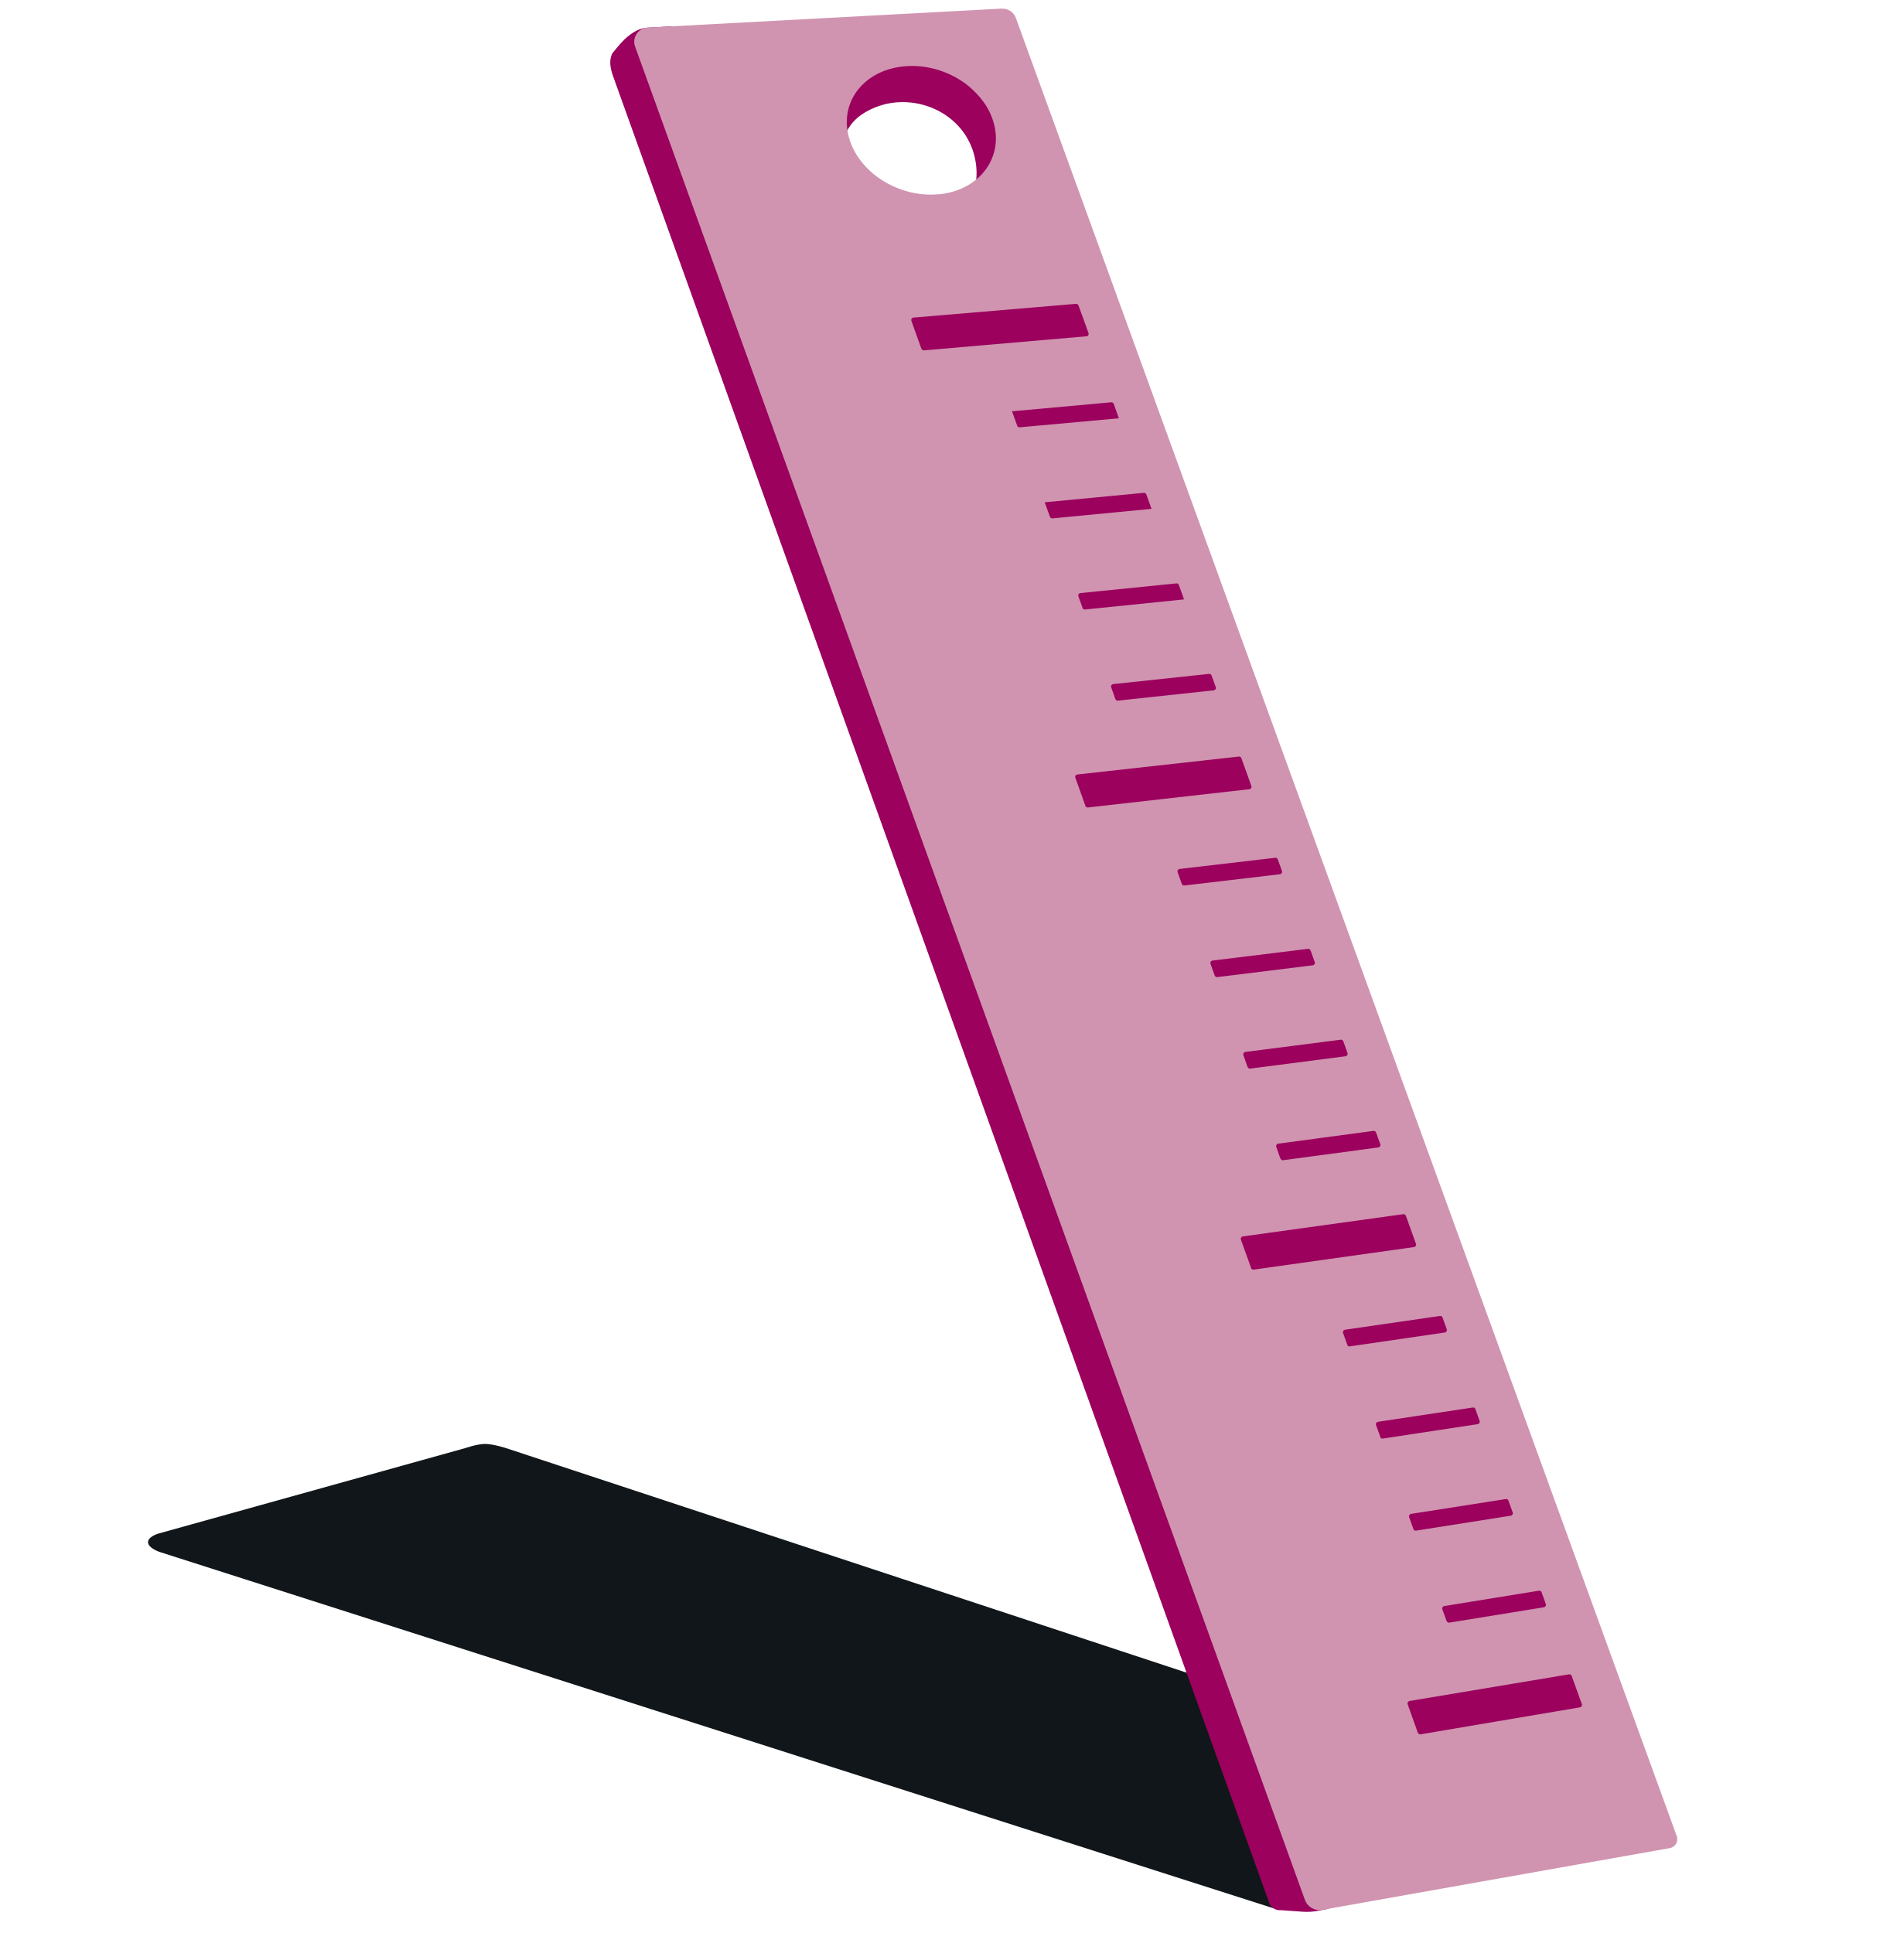
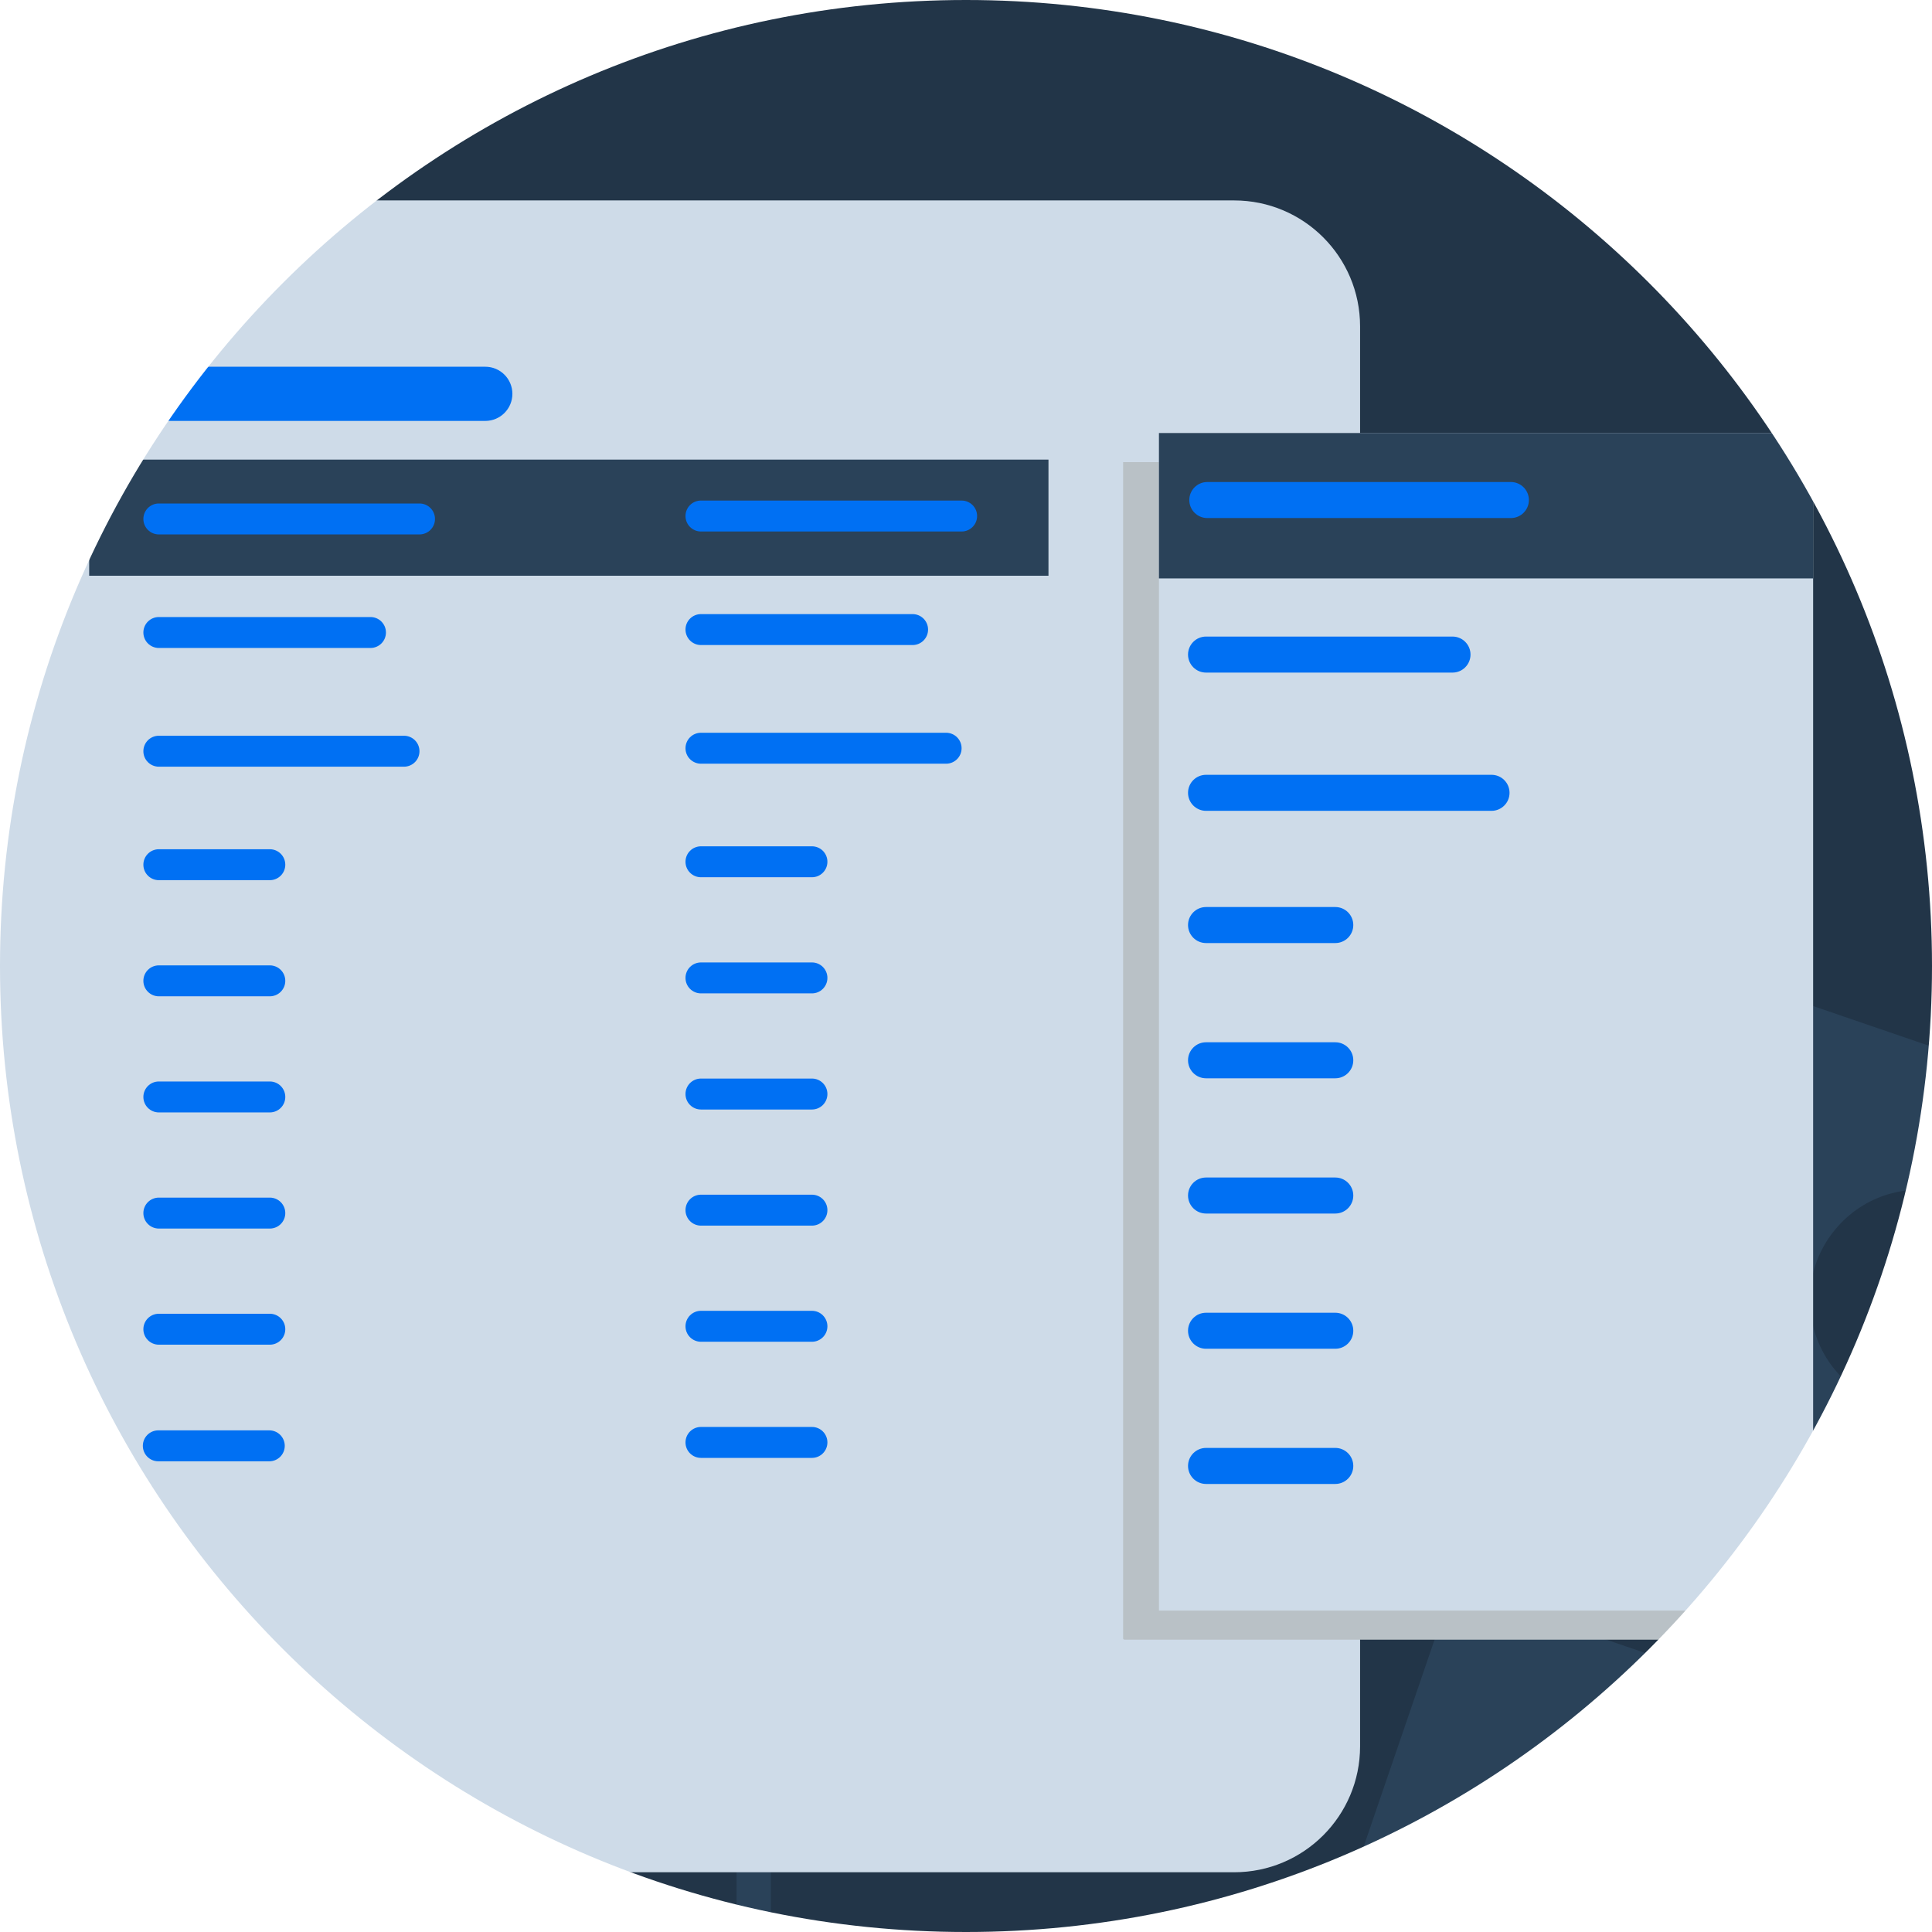
- <svg xmlns="http://www.w3.org/2000/svg" width="128" height="130" viewBox="0 0 128 130" fill="none">
-   <path d="M86.009 128.459L10.766 104.384C10.766 104.384 9.996 104.144 9.957 103.745C9.917 103.347 10.65 103.138 10.65 103.138L31.284 97.389C31.284 97.389 32.083 97.109 32.619 97.109C33.156 97.109 34.023 97.389 34.023 97.389L101.517 119.664L86.009 128.459Z" fill="#101619" />
-   <path d="M67.41 9.42C66.586 5.908 62.677 3.256 58.644 3.545C54.569 3.841 52.018 7.021 52.971 10.591C53.239 11.588 53.752 12.499 54.438 13.287C54.236 12.918 57.156 13.099 57.026 12.701C55.971 9.391 57.062 7.953 58.825 7.231C61.593 6.096 65.148 7.686 65.618 10.988C65.914 13.077 64.744 15.23 62.814 16.105C66.138 15.375 68.147 12.571 67.41 9.413V9.42Z" fill="#9B015D" />
-   <path d="M85.989 128.455L87.622 128.571C87.933 128.593 88.244 128.571 88.547 128.52L89.342 128.369L45.195 1.766L43.554 1.86C43.114 1.888 42.637 2.04 41.972 2.669C41.704 2.922 41.177 3.579 41.177 3.579C40.931 4.049 41.039 4.598 41.213 5.097L85.339 127.971C85.44 128.253 85.693 128.441 85.989 128.463V128.455Z" fill="#9B015D" />
-   <path d="M67.359 0.578L43.547 1.857C42.911 1.893 42.485 2.529 42.702 3.129L87.745 127.781C87.918 128.251 88.403 128.532 88.894 128.446L112.279 124.29C112.648 124.225 112.872 123.842 112.742 123.481L68.305 1.207C68.161 0.817 67.778 0.556 67.359 0.585V0.578ZM63.081 13.066C60.414 13.304 57.718 11.599 57.075 9.221C56.425 6.8 58.152 4.647 60.92 4.452C63.652 4.256 66.304 6.056 66.86 8.433C67.409 10.775 65.726 12.835 63.088 13.073L63.081 13.066Z" fill="#D094B0" />
-   <path d="M61.953 23.454L61.281 21.575C61.245 21.474 61.317 21.366 61.418 21.359L72.352 20.434C72.424 20.434 72.489 20.47 72.518 20.542L73.19 22.399C73.227 22.5 73.162 22.609 73.053 22.616L62.126 23.563C62.054 23.563 61.982 23.527 61.96 23.454H61.953Z" fill="#9B015D" />
-   <path d="M72.984 54.197L72.305 52.303C72.269 52.202 72.334 52.101 72.442 52.087L83.304 50.88C83.376 50.873 83.448 50.916 83.47 50.988L84.142 52.86C84.178 52.961 84.113 53.062 84.005 53.077L73.15 54.305C73.078 54.312 73.006 54.269 72.977 54.197H72.984Z" fill="#9B015D" />
-   <path d="M68.565 28.746C68.493 28.746 68.421 28.71 68.399 28.637L68.045 27.662L74.722 27.055C74.795 27.055 74.867 27.091 74.888 27.163L75.235 28.131L68.558 28.738L68.565 28.746Z" fill="#9B015D" />
-   <path d="M70.764 34.864C70.692 34.864 70.62 34.828 70.598 34.756L70.244 33.781L76.914 33.145C76.987 33.145 77.059 33.181 77.081 33.253L77.427 34.221L70.757 34.864H70.764Z" fill="#9B015D" />
-   <path d="M72.792 40.883L72.51 40.102C72.474 40.001 72.539 39.9 72.647 39.886L79.101 39.235C79.173 39.228 79.245 39.271 79.267 39.344L79.614 40.312L72.951 40.991C72.879 40.998 72.806 40.955 72.785 40.883H72.792Z" fill="#9B015D" />
-   <path d="M74.997 47.012L74.715 46.224C74.679 46.123 74.744 46.022 74.852 46.008L81.299 45.321C81.371 45.314 81.443 45.357 81.465 45.429L81.747 46.21C81.783 46.311 81.718 46.412 81.609 46.427L75.163 47.12C75.091 47.128 75.019 47.084 74.997 47.012Z" fill="#9B015D" />
-   <path d="M84.124 85.278L83.438 83.37C83.402 83.276 83.467 83.167 83.568 83.153L94.357 81.657C94.43 81.65 94.509 81.693 94.531 81.765L95.21 83.652C95.246 83.746 95.181 83.854 95.08 83.868L84.291 85.386C84.218 85.393 84.139 85.35 84.117 85.278H84.124Z" fill="#9B015D" />
-   <path d="M79.464 59.444L79.182 58.657C79.146 58.556 79.211 58.454 79.312 58.44L85.744 57.688C85.816 57.681 85.888 57.724 85.917 57.797L86.199 58.577C86.235 58.678 86.17 58.779 86.069 58.794L79.637 59.553C79.565 59.56 79.493 59.517 79.464 59.444Z" fill="#9B015D" />
-   <path d="M81.675 65.606L81.393 64.818C81.357 64.724 81.422 64.615 81.523 64.601L87.947 63.813C88.02 63.806 88.092 63.849 88.121 63.922L88.403 64.702C88.439 64.796 88.374 64.904 88.273 64.919L81.848 65.714C81.776 65.721 81.704 65.678 81.675 65.606Z" fill="#9B015D" />
-   <path d="M83.886 71.758L83.604 70.963C83.568 70.869 83.633 70.761 83.734 70.746L90.151 69.923C90.223 69.915 90.296 69.959 90.325 70.031L90.606 70.819C90.643 70.913 90.578 71.021 90.476 71.036L84.059 71.867C83.987 71.874 83.915 71.831 83.886 71.758Z" fill="#9B015D" />
-   <path d="M86.097 77.927L85.815 77.132C85.779 77.038 85.844 76.93 85.945 76.915L92.355 76.055C92.427 76.048 92.499 76.092 92.528 76.164L92.81 76.952C92.846 77.046 92.781 77.154 92.68 77.168L86.277 78.028C86.205 78.036 86.133 77.992 86.104 77.92L86.097 77.927Z" fill="#9B015D" />
-   <path d="M95.335 116.536L94.649 114.613C94.613 114.519 94.678 114.418 94.772 114.397L105.496 112.604C105.575 112.59 105.648 112.633 105.677 112.706L106.363 114.606C106.399 114.7 106.334 114.801 106.24 114.823L95.523 116.637C95.444 116.651 95.371 116.608 95.343 116.536H95.335Z" fill="#9B015D" />
-   <path d="M90.594 90.439L90.305 89.644C90.269 89.55 90.334 89.442 90.435 89.427L96.823 88.502C96.903 88.488 96.975 88.539 96.997 88.611L97.279 89.399C97.315 89.493 97.25 89.601 97.149 89.615L90.76 90.548C90.681 90.562 90.609 90.511 90.587 90.439H90.594Z" fill="#9B015D" />
-   <path d="M92.811 96.632L92.522 95.837C92.486 95.743 92.551 95.635 92.652 95.62L99.033 94.659C99.112 94.645 99.185 94.688 99.206 94.767L99.488 95.562C99.524 95.656 99.459 95.765 99.358 95.779L92.977 96.748C92.898 96.762 92.825 96.719 92.804 96.639L92.811 96.632Z" fill="#9B015D" />
-   <path d="M95.037 102.831L94.748 102.029C94.712 101.935 94.777 101.834 94.879 101.813L101.252 100.815C101.332 100.801 101.404 100.844 101.426 100.924L101.715 101.719C101.751 101.813 101.686 101.914 101.585 101.935L95.211 102.94C95.131 102.954 95.059 102.911 95.037 102.831Z" fill="#9B015D" />
-   <path d="M97.272 109.032L96.983 108.23C96.947 108.136 97.012 108.034 97.106 108.013L103.472 106.979C103.552 106.965 103.624 107.008 103.653 107.081L103.942 107.875C103.978 107.969 103.913 108.071 103.819 108.092L97.453 109.126C97.373 109.14 97.301 109.097 97.272 109.017V109.032Z" fill="#9B015D" />
+ <svg xmlns="http://www.w3.org/2000/svg" width="128" height="128" viewBox="0 0 128 128" fill="none">
+   <mask id="mask0_2810_46787" style="mask-type:alpha" maskUnits="userSpaceOnUse" x="0" y="0" width="128" height="128">
+     <circle cx="64" cy="64" r="64" fill="#EBF8FF" />
+   </mask>
+   <g mask="url(#mask0_2810_46787)">
+     <path d="M161.978 -15.876H-52.97C-54.371 -15.877 -55.759 -15.582 -57.053 -15.007C-58.348 -14.431 -59.525 -13.587 -60.516 -12.522C-61.507 -11.458 -62.294 -10.194 -62.83 -8.802C-63.367 -7.411 -63.643 -5.92 -63.643 -4.414V131.411C-63.643 134.454 -62.518 137.372 -60.517 139.523C-58.515 141.675 -55.8 142.884 -52.97 142.884H161.978C164.809 142.884 167.523 141.675 169.525 139.523C171.526 137.372 172.651 134.454 172.651 131.411V-4.414C172.651 -5.92 172.375 -7.411 171.838 -8.802C171.302 -10.194 170.516 -11.458 169.524 -12.522C168.533 -13.587 167.357 -14.431 166.062 -15.007C164.767 -15.582 163.379 -15.877 161.978 -15.876Z" fill="#223548" />
+     <path d="M48.548 76.197H-41.819C-43.212 76.197 -44.341 77.328 -44.341 78.724V137.354C-44.341 138.749 -43.212 139.88 -41.819 139.88H48.548C49.941 139.88 51.07 138.749 51.07 137.354V78.724C51.07 77.328 49.941 76.197 48.548 76.197Z" fill="#2A4259" />
+     <path d="M46.456 79.629H-39.853C-41.145 79.629 -42.193 80.679 -42.193 81.974V134.782C-42.193 136.077 -41.145 137.127 -39.853 137.127H46.456C47.748 137.127 48.796 136.077 48.796 134.782V81.974C48.796 80.679 47.748 79.629 46.456 79.629Z" fill="#223548" />
+     <path d="M3.539 78.441C3.876 78.441 4.15 78.167 4.15 77.829C4.15 77.491 3.876 77.217 3.539 77.217C3.201 77.217 2.928 77.491 2.928 77.829C2.928 78.167 3.201 78.441 3.539 78.441Z" fill="#324E6B" />
+     <path d="M154.206 78.329L113.658 64.439C111.936 63.854 110.068 64.764 109.483 66.486L89.274 125.472C88.689 127.194 89.599 129.062 91.321 129.647L131.869 143.537C133.591 144.121 135.459 143.212 136.044 141.49L156.253 82.504C156.838 80.781 155.928 78.913 154.206 78.329Z" fill="#2A4259" />
+     <path d="M129.887 79.335C128.554 78.799 127.076 78.669 125.679 78.978C124.266 79.27 122.982 79.985 121.975 81.025C120.968 82.064 120.286 83.364 120.026 84.777C119.766 86.191 119.928 87.653 120.497 88.985C121.065 90.317 122.008 91.438 123.226 92.218C124.428 92.997 125.841 93.42 127.287 93.387C128.733 93.371 130.13 92.916 131.316 92.104C132.502 91.292 133.428 90.138 133.964 88.806L127.19 86.109L129.903 79.335H129.887Z" fill="#223548" />
+     <path d="M137.668 102.533L109.418 92.851C108.476 92.526 107.469 93.03 107.144 93.972C106.819 94.914 107.322 95.921 108.265 96.246L136.515 105.929C137.457 106.253 138.464 105.75 138.789 104.808C139.114 103.865 138.611 102.858 137.668 102.533Z" fill="#223548" />
+     <path d="M135.232 108.284L106.981 98.602C106.039 98.277 105.032 98.781 104.707 99.723C104.382 100.665 104.886 101.672 105.828 101.997L134.078 111.68C135.021 112.004 136.044 111.501 136.353 110.559C136.678 109.616 136.174 108.609 135.232 108.284Z" fill="#223548" />
+     <path d="M119.701 109.39L104.658 104.24C103.716 103.915 102.693 104.419 102.384 105.361C102.059 106.303 102.563 107.31 103.505 107.635L118.564 112.785C119.506 113.11 120.514 112.606 120.838 111.664C121.163 110.722 120.66 109.714 119.717 109.39H119.701Z" fill="#223548" />
+     <path d="M81.764 13.279H5.703C1.094 13.279 -2.643 17.015 -2.643 21.624V115.697C-2.643 120.306 1.094 124.042 5.703 124.042H81.764C86.373 124.042 90.109 120.306 90.109 115.697V21.624C90.109 17.015 86.373 13.279 81.764 13.279Z" fill="#CEDBE8" />
+     <path fill-rule="evenodd" clip-rule="evenodd" d="M5.908 22.247C5.908 21.867 5.998 21.564 6.105 21.564H69.267C69.377 21.564 69.464 21.853 69.464 22.247V115.077C69.464 115.456 69.377 115.76 69.267 115.76H6.105C5.998 115.76 5.908 115.471 5.908 115.077V22.247Z" fill="#CEDBE8" />
+     <path d="M69.464 30.45H5.908V38.144H69.464V30.45Z" fill="#2A4259" />
+     <path d="M32.151 24.297H11.294C10.303 24.297 9.499 25.101 9.499 26.092C9.499 27.084 10.303 27.887 11.294 27.887H32.151C33.143 27.887 33.947 27.084 33.947 26.092C33.947 25.101 33.143 24.297 32.151 24.297Z" fill="#0070F3" />
+     <path d="M27.793 33.357H10.524C9.958 33.357 9.499 33.816 9.499 34.383C9.499 34.949 9.958 35.407 10.524 35.407H27.793C28.36 35.407 28.819 34.949 28.819 34.383C28.819 33.816 28.36 33.357 27.793 33.357Z" fill="#0070F3" />
+     <path d="M24.545 40.88H10.524C9.958 40.88 9.499 41.339 9.499 41.905C9.499 42.471 9.958 42.93 10.524 42.93H24.545C25.111 42.93 25.57 42.471 25.57 41.905C25.57 41.339 25.111 40.88 24.545 40.88Z" fill="#0070F3" />
+     <path d="M26.765 48.745H10.524C9.958 48.745 9.499 49.204 9.499 49.77C9.499 50.336 9.958 50.795 10.524 50.795H26.765C27.332 50.795 27.791 50.336 27.791 49.77C27.791 49.204 27.332 48.745 26.765 48.745Z" fill="#0070F3" />
+     <path d="M17.876 56.264H10.524C9.958 56.264 9.499 56.723 9.499 57.289C9.499 57.855 9.958 58.314 10.524 58.314H17.876C18.442 58.314 18.901 57.855 18.901 57.289C18.901 56.723 18.442 56.264 17.876 56.264Z" fill="#0070F3" />
+     <path d="M17.876 63.958H10.524C9.958 63.958 9.499 64.417 9.499 64.983C9.499 65.549 9.958 66.008 10.524 66.008H17.876C18.442 66.008 18.901 65.549 18.901 64.983C18.901 64.417 18.442 63.958 17.876 63.958Z" fill="#0070F3" />
+     <path d="M17.876 79.345H10.524C9.958 79.345 9.499 79.804 9.499 80.37C9.499 80.936 9.958 81.395 10.524 81.395H17.876C18.442 81.395 18.901 80.936 18.901 80.37C18.901 79.804 18.442 79.345 17.876 79.345Z" fill="#0070F3" />
+     <path d="M17.876 71.651H10.524C9.958 71.651 9.499 72.11 9.499 72.676C9.499 73.243 9.958 73.701 10.524 73.701H17.876C18.442 73.701 18.901 73.243 18.901 72.676C18.901 72.11 18.442 71.651 17.876 71.651Z" fill="#0070F3" />
+     <path d="M17.876 87.039H10.524C9.958 87.039 9.499 87.498 9.499 88.064C9.499 88.63 9.958 89.089 10.524 89.089H17.876C18.442 89.089 18.901 88.63 18.901 88.064C18.901 87.498 18.442 87.039 17.876 87.039Z" fill="#0070F3" />
+     <path d="M17.841 94.765H10.489C9.923 94.765 9.464 95.224 9.464 95.79C9.464 96.356 9.923 96.815 10.489 96.815H17.841C18.407 96.815 18.866 96.356 18.866 95.79C18.866 95.224 18.407 94.765 17.841 94.765Z" fill="#0070F3" />
+     <path d="M63.71 33.163H46.441C45.875 33.163 45.416 33.622 45.416 34.188C45.416 34.754 45.875 35.213 46.441 35.213H63.71C64.276 35.213 64.736 34.754 64.736 34.188C64.736 33.622 64.276 33.163 63.71 33.163Z" fill="#0070F3" />
+     <path d="M60.462 40.686H46.441C45.875 40.686 45.416 41.145 45.416 41.711C45.416 42.277 45.875 42.736 46.441 42.736H60.462C61.028 42.736 61.487 42.277 61.487 41.711C61.487 41.145 61.028 40.686 60.462 40.686Z" fill="#0070F3" />
+     <path d="M62.682 48.547H46.441C45.875 48.547 45.416 49.006 45.416 49.572C45.416 50.139 45.875 50.597 46.441 50.597H62.682C63.249 50.597 63.708 50.139 63.708 49.572C63.708 49.006 63.249 48.547 62.682 48.547Z" fill="#0070F3" />
+     <path d="M53.793 56.07H46.441C45.875 56.07 45.416 56.529 45.416 57.095C45.416 57.661 45.875 58.12 46.441 58.12H53.793C54.359 58.12 54.818 57.661 54.818 57.095C54.818 56.529 54.359 56.07 53.793 56.07Z" fill="#0070F3" />
+     <path d="M53.793 63.764H46.441C45.875 63.764 45.416 64.223 45.416 64.789C45.416 65.355 45.875 65.814 46.441 65.814H53.793C54.359 65.814 54.818 65.355 54.818 64.789C54.818 64.223 54.359 63.764 53.793 63.764Z" fill="#0070F3" />
+     <path d="M53.793 79.151H46.441C45.875 79.151 45.416 79.61 45.416 80.176C45.416 80.743 45.875 81.201 46.441 81.201H53.793C54.359 81.201 54.818 80.743 54.818 80.176C54.818 79.61 54.359 79.151 53.793 79.151Z" fill="#0070F3" />
+     <path d="M53.793 71.457H46.441C45.875 71.457 45.416 71.916 45.416 72.483C45.416 73.049 45.875 73.508 46.441 73.508H53.793C54.359 73.508 54.818 73.049 54.818 72.483C54.818 71.916 54.359 71.457 53.793 71.457Z" fill="#0070F3" />
+     <path d="M53.793 86.845H46.441C45.875 86.845 45.416 87.304 45.416 87.87C45.416 88.436 45.875 88.895 46.441 88.895H53.793C54.359 88.895 54.818 88.436 54.818 87.87C54.818 87.304 54.359 86.845 53.793 86.845Z" fill="#0070F3" />
+     <path d="M53.793 94.539H46.441C45.875 94.539 45.416 94.998 45.416 95.564C45.416 96.13 45.875 96.589 46.441 96.589H53.793C54.359 96.589 54.818 96.13 54.818 95.564C54.818 94.998 54.359 94.539 53.793 94.539Z" fill="#0070F3" />
+     <path d="M74.41 30.616H113.8C113.827 30.616 113.852 30.624 113.87 30.639C113.889 30.653 113.899 30.673 113.899 30.694V108.554C113.899 108.575 113.889 108.594 113.87 108.609C113.852 108.623 113.827 108.632 113.8 108.632H74.509C74.483 108.632 74.458 108.623 74.439 108.609C74.421 108.594 74.41 108.575 74.41 108.554V30.616Z" fill="#B9C1C6" />
+     <path d="M120.125 28.69H76.783V106.705H120.125V28.69Z" fill="#CEDBE8" />
+     <path d="M76.783 28.69H120.031C120.056 28.69 120.08 28.697 120.097 28.71C120.115 28.723 120.125 28.741 120.125 28.759V38.322H76.783V28.69Z" fill="#2A4259" />
+     <path d="M100.099 31.935H79.988C79.328 31.935 78.794 32.469 78.794 33.129C78.794 33.788 79.328 34.322 79.988 34.322H100.099C100.758 34.322 101.293 33.788 101.293 33.129C101.293 32.469 100.758 31.935 100.099 31.935Z" fill="#0070F3" />
+     <path d="M96.231 42.174H79.904C79.244 42.174 78.71 42.708 78.71 43.367C78.71 44.027 79.244 44.561 79.904 44.561H96.231C96.891 44.561 97.425 44.027 97.425 43.367C97.425 42.708 96.891 42.174 96.231 42.174Z" fill="#0070F3" />
+     <path d="M98.818 51.333H79.904C79.244 51.333 78.71 51.867 78.71 52.526C78.71 53.185 79.244 53.72 79.904 53.72H98.818C99.477 53.72 100.011 53.185 100.011 52.526C100.011 51.867 99.477 51.333 98.818 51.333Z" fill="#0070F3" />
+     <path d="M88.465 60.093H79.904C79.244 60.093 78.71 60.627 78.71 61.286C78.71 61.946 79.244 62.48 79.904 62.48H88.465C89.125 62.48 89.659 61.946 89.659 61.286C89.659 60.627 89.125 60.093 88.465 60.093Z" fill="#0070F3" />
+     <path d="M88.465 69.053H79.904C79.244 69.053 78.71 69.587 78.71 70.246C78.71 70.906 79.244 71.44 79.904 71.44H88.465C89.125 71.44 89.659 70.906 89.659 70.246C89.659 69.587 89.125 69.053 88.465 69.053Z" fill="#0070F3" />
+     <path d="M88.465 86.972H79.904C79.244 86.972 78.71 87.506 78.71 88.165C78.71 88.825 79.244 89.359 79.904 89.359H88.465C89.125 89.359 89.659 88.825 89.659 88.165C89.659 87.506 89.125 86.972 88.465 86.972Z" fill="#0070F3" />
+     <path d="M88.465 78.013H79.904C79.244 78.013 78.71 78.547 78.71 79.206C78.71 79.866 79.244 80.4 79.904 80.4H88.465C89.125 80.4 89.659 79.866 89.659 79.206C89.659 78.547 89.125 78.013 88.465 78.013Z" fill="#0070F3" />
+     <path d="M88.465 95.928H79.904C79.244 95.928 78.71 96.463 78.71 97.122C78.71 97.781 79.244 98.316 79.904 98.316H88.465C89.125 98.316 89.659 97.781 89.659 97.122C89.659 96.463 89.125 95.928 88.465 95.928Z" fill="#0070F3" />
+   </g>
</svg>
